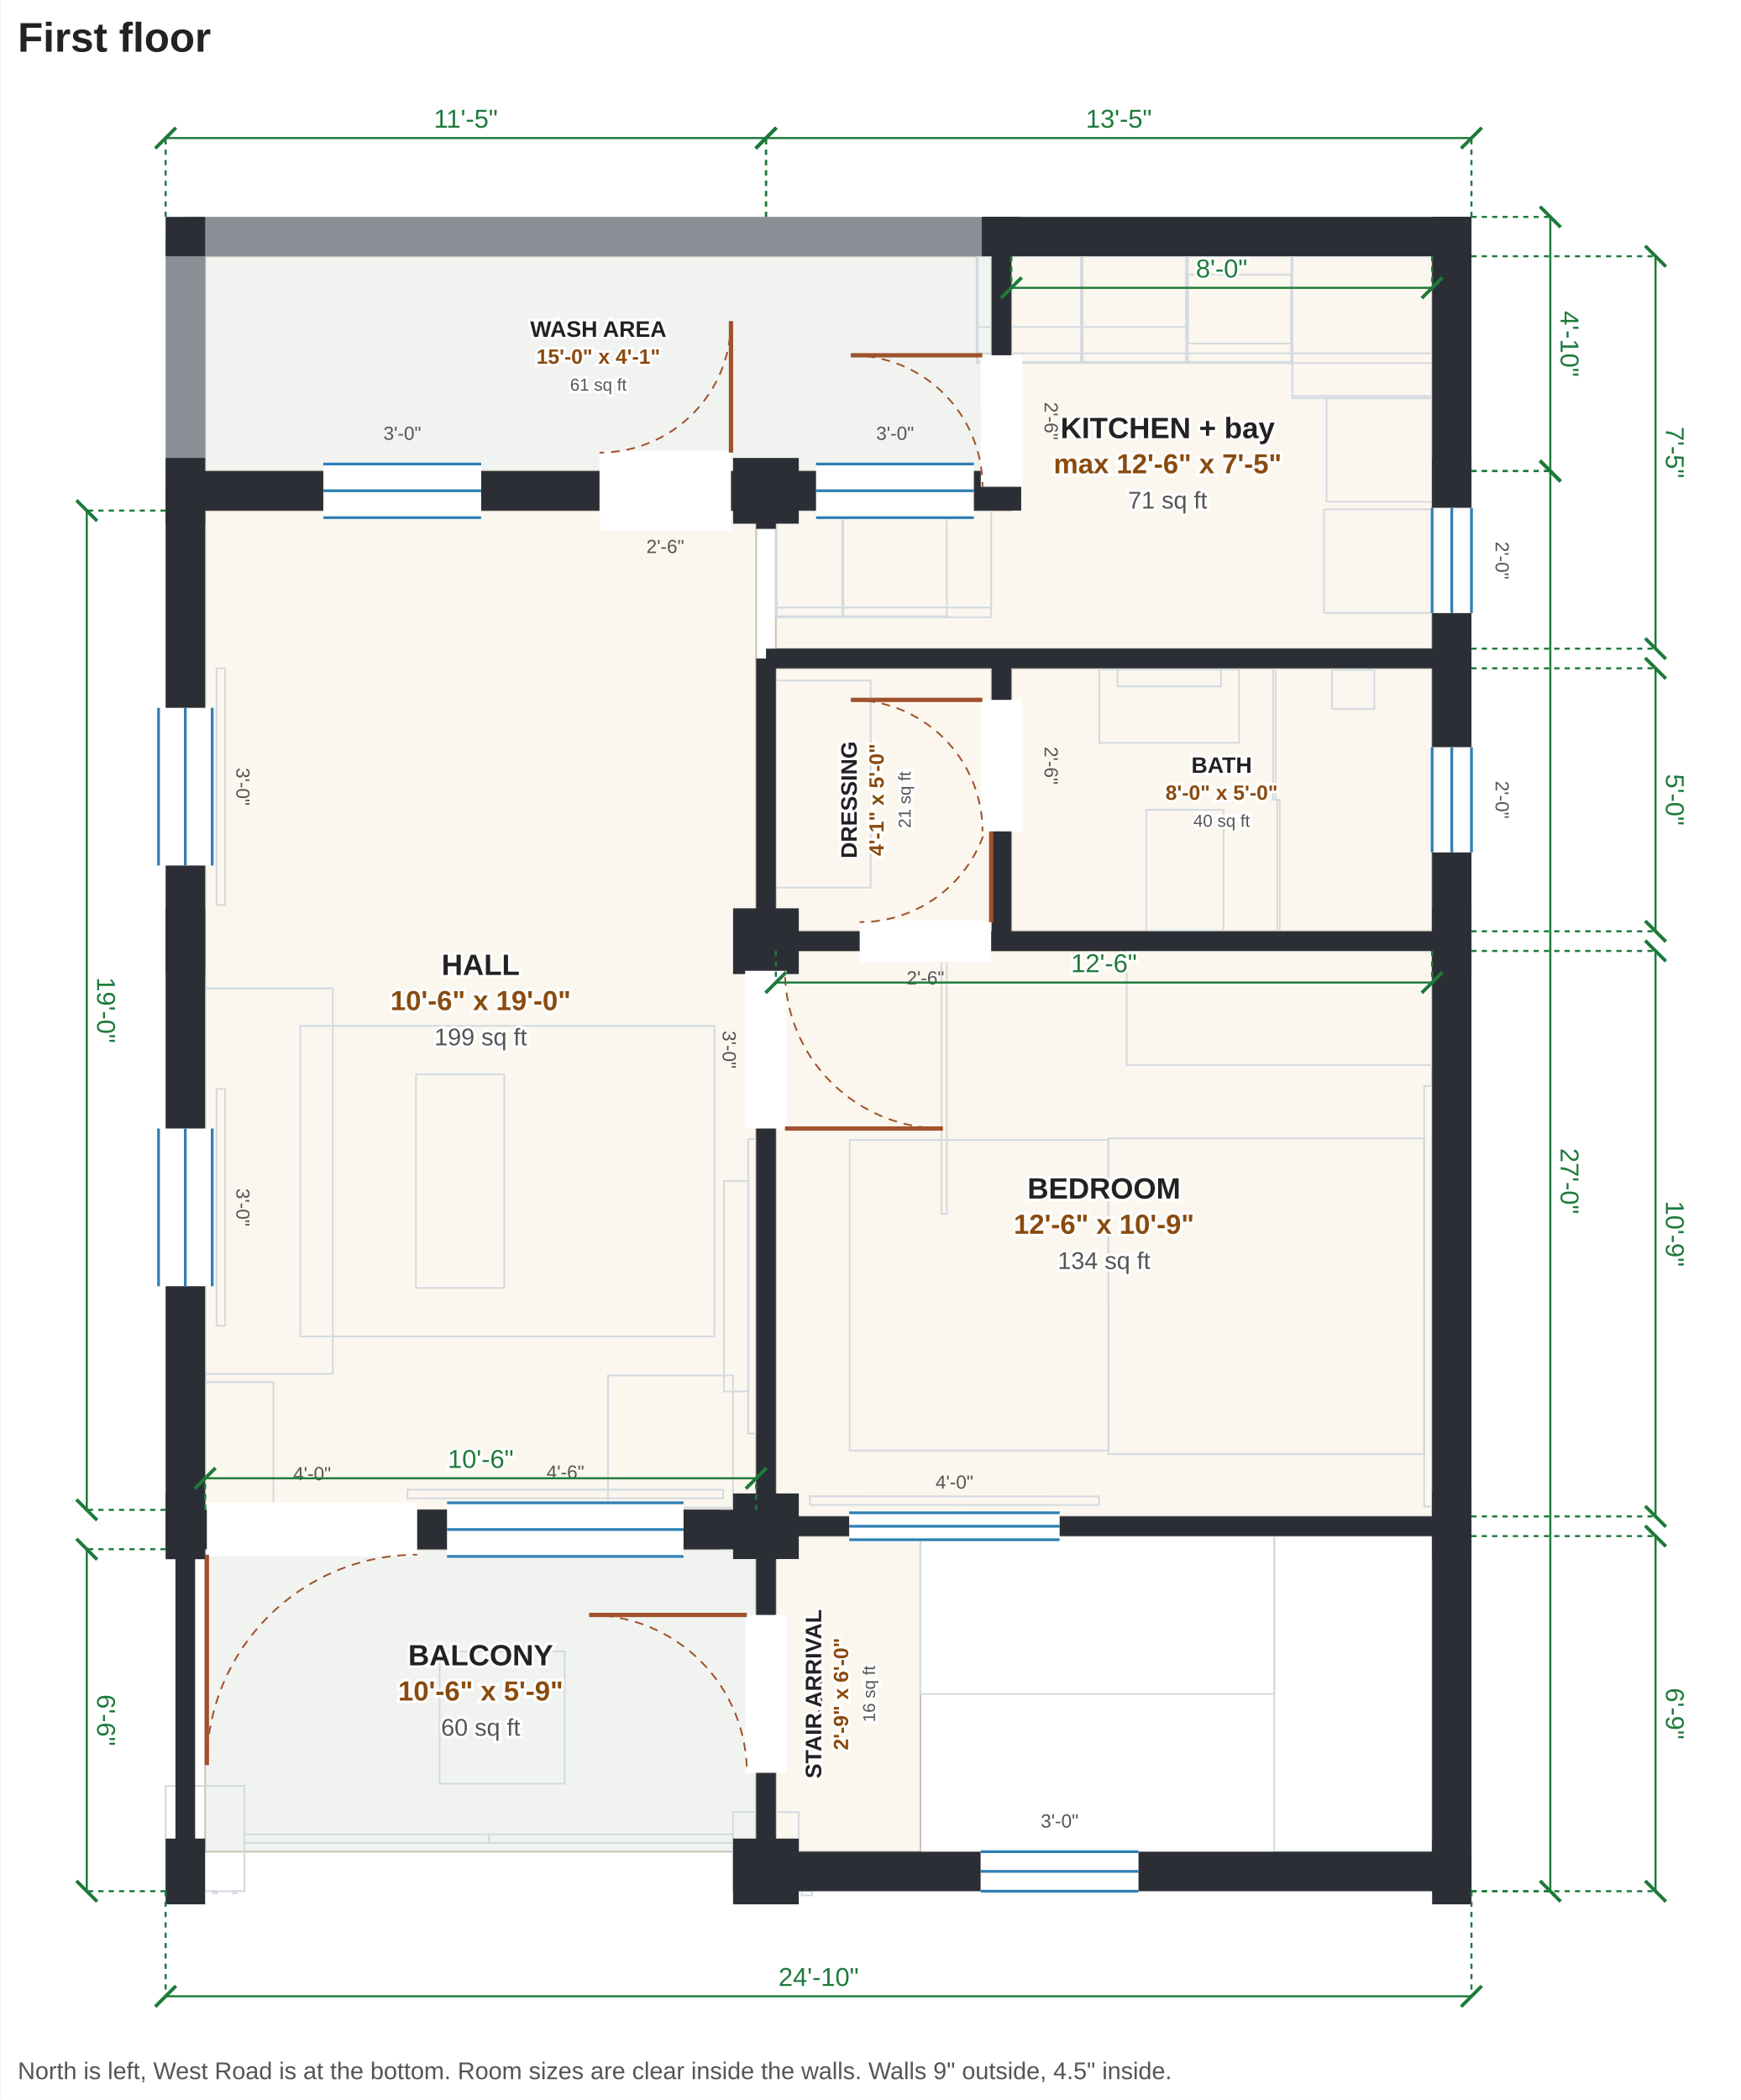
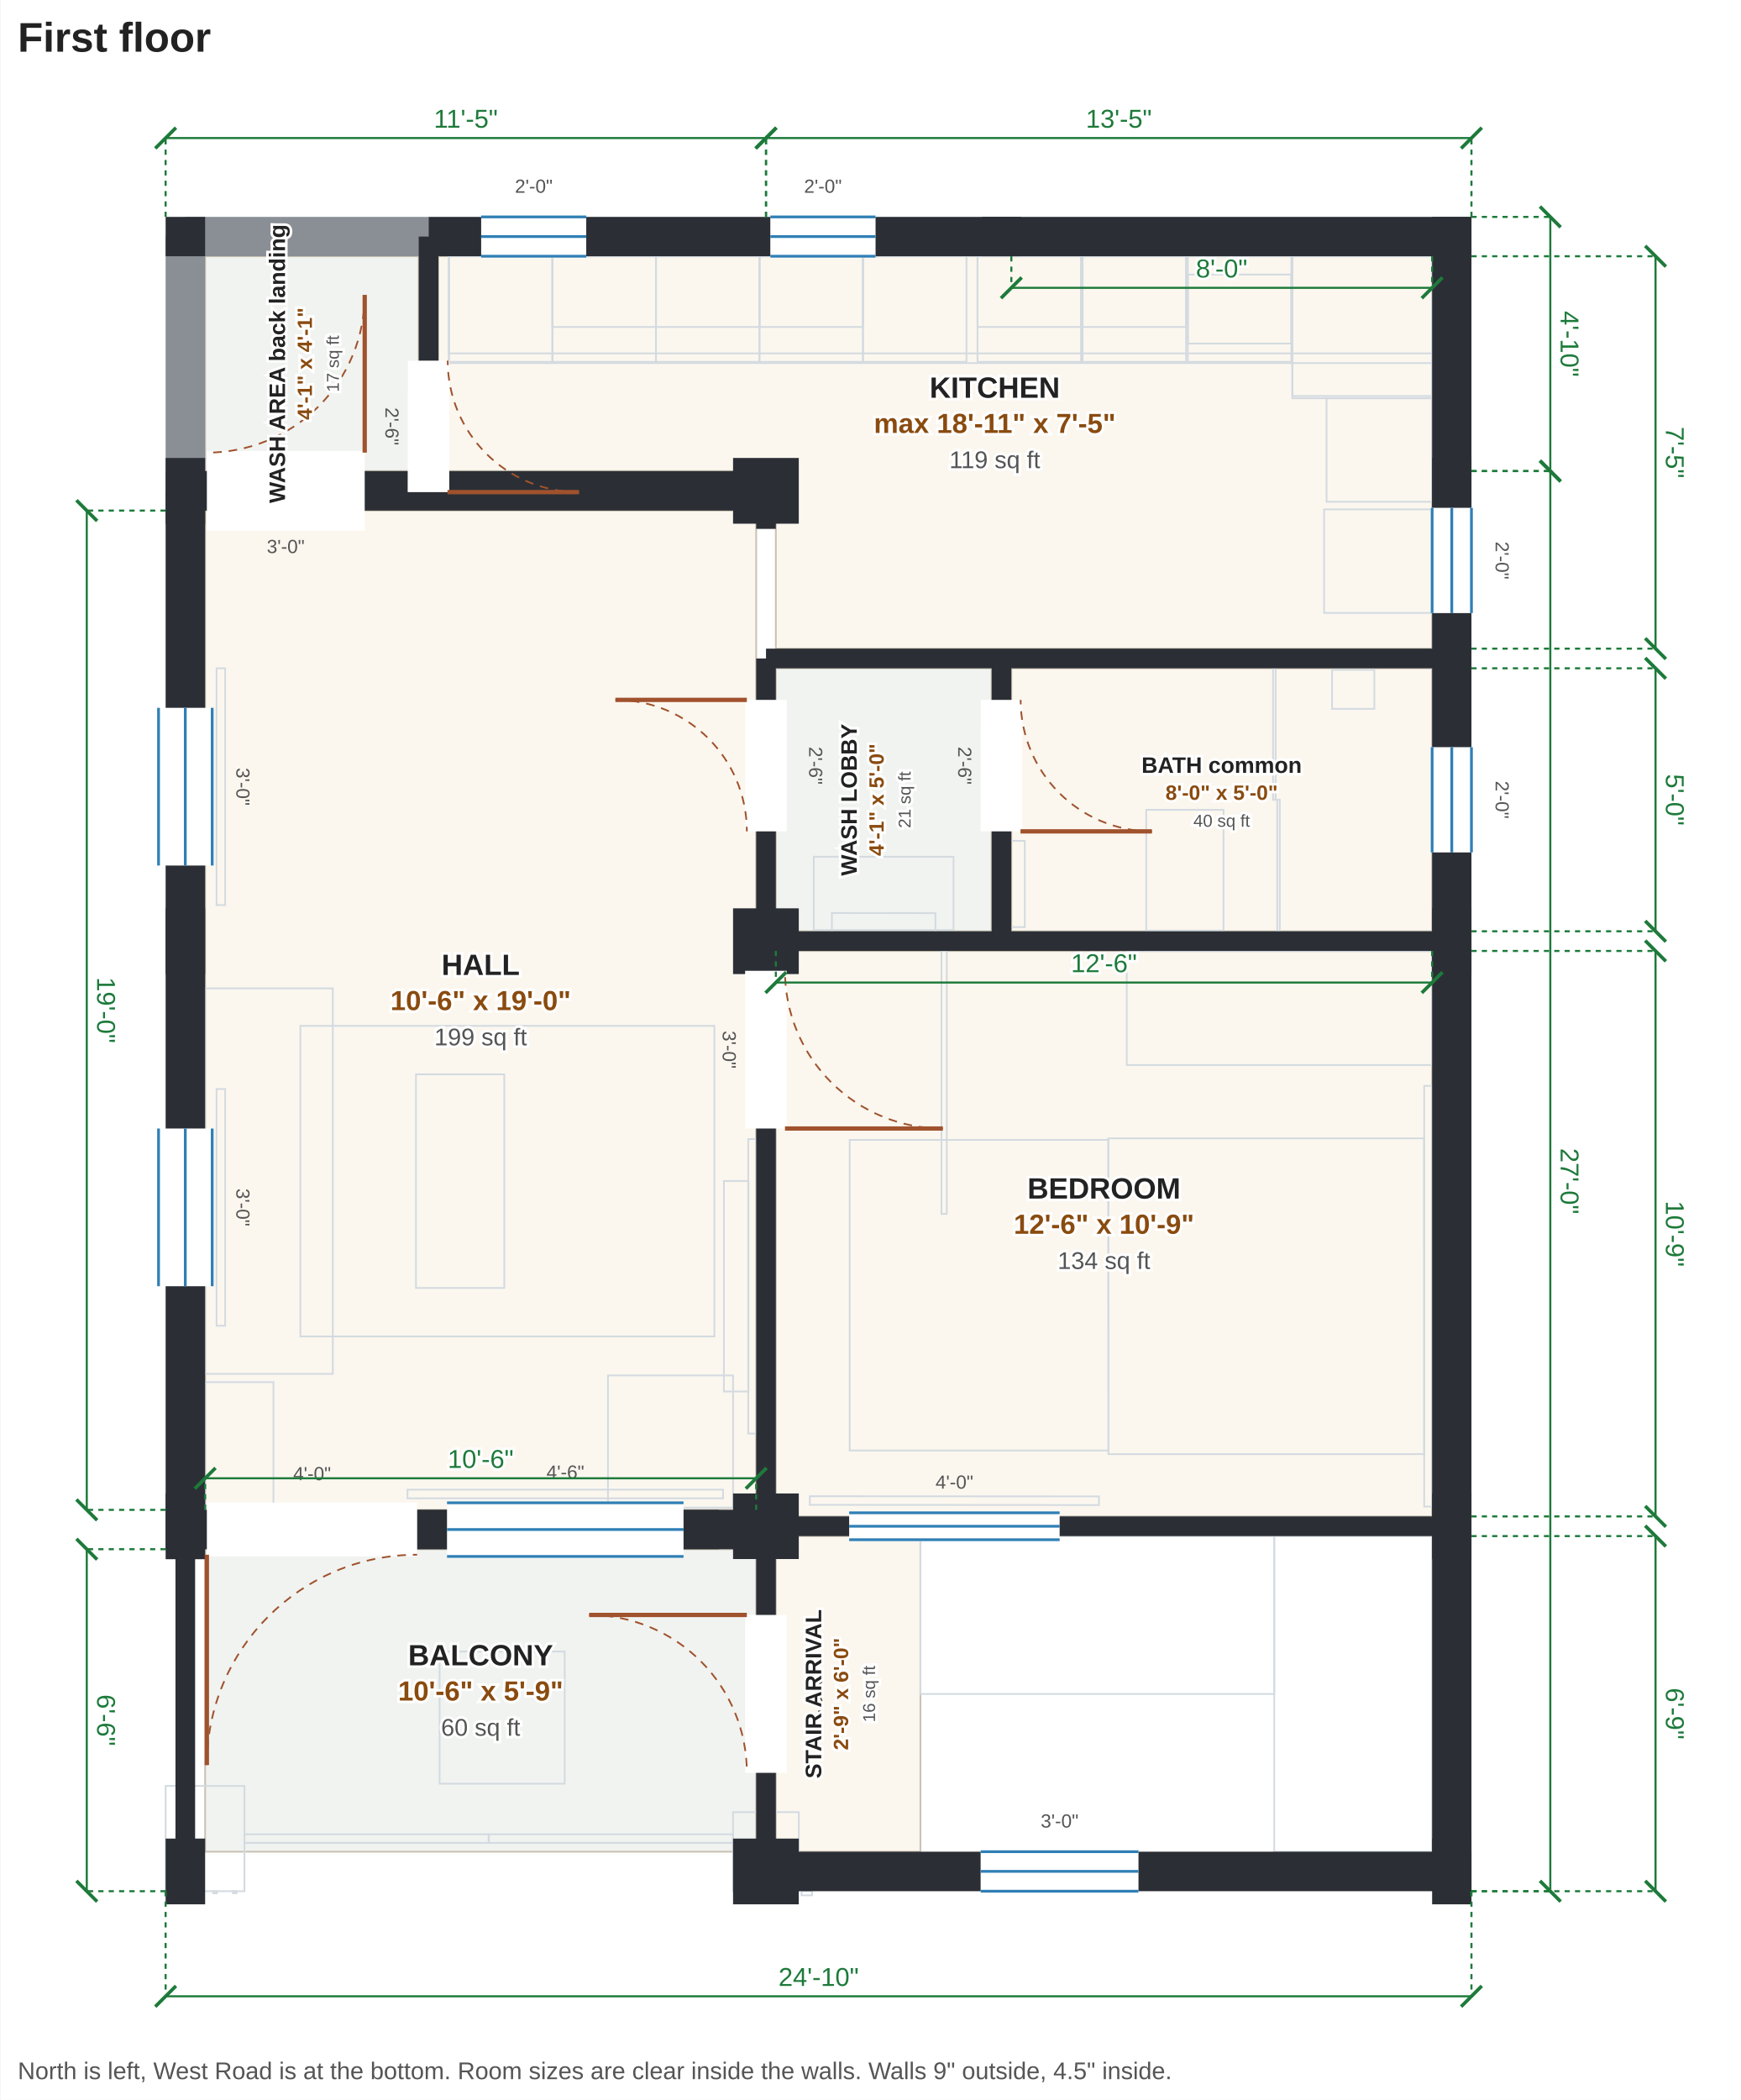
<svg xmlns="http://www.w3.org/2000/svg" viewBox="-96 -273 1009 1217" font-family="Segoe UI, Arial, sans-serif">
  <rect x="-95.72" y="-273.04" width="1009.32" height="1216.96" fill="#fff" />
  <polygon points="353.7,278.1 734.1,278.1 734.1,605.8 353.7,605.8" fill="#fbf7ef" stroke="#c9c2b4" stroke-width="1" />
-   <polygon points="353.7,22.9 490.2,22.9 490.2,-124.5 734.1,-124.5 734.1,102.9 353.7,102.9" fill="#fbf7ef" stroke="#c9c2b4" stroke-width="1" />
+   <polygon points="158.1,-124.5 734.1,-124.5 734.1,102.9 353.7,102.9 353.7,0.0 158.1,0.0" fill="#fbf7ef" stroke="#c9c2b4" stroke-width="1" />
  <polygon points="490.2,114.3 734.1,114.3 734.1,266.7 490.2,266.7" fill="#fbf7ef" stroke="#c9c2b4" stroke-width="1" />
-   <polygon points="353.7,114.3 478.8,114.3 478.8,266.7 353.7,266.7" fill="#fbf7ef" stroke="#c9c2b4" stroke-width="1" />
+   <polygon points="353.7,114.3 478.8,114.3 478.8,266.7 353.7,266.7" fill="#f1f3f0" stroke="#c9c2b4" stroke-width="1" />
  <polygon points="353.7,617.2 437.5,617.2 437.5,800.1 353.7,800.1" fill="#fbf7ef" stroke="#c9c2b4" stroke-width="1" />
-   <polygon points="22.9,-124.5 478.8,-124.5 478.8,0.0 22.9,0.0" fill="#f1f3f0" stroke="#c9c2b4" stroke-width="1" />
+   <polygon points="22.9,-124.5 146.7,-124.5 146.7,0.0 22.9,0.0" fill="#f1f3f0" stroke="#c9c2b4" stroke-width="1" />
  <polygon points="22.9,22.9 342.3,22.9 342.3,602.0 22.9,602.0" fill="#fbf7ef" stroke="#c9c2b4" stroke-width="1" />
  <polygon points="22.9,624.8 342.3,624.8 342.3,800.1 22.9,800.1" fill="#f1f3f0" stroke="#c9c2b4" stroke-width="1" />
  <polygon points="729.4,386.7 729.5,569.7 546.5,569.7 546.4,386.7" fill="none" stroke="#d3dae0" stroke-width="1" />
  <polygon points="557.1,278.2 734.1,278.2 734.1,344.2 557.1,344.2" fill="none" stroke="#d3dae0" stroke-width="1" />
  <polygon points="396.5,387.6 546.5,387.6 546.5,567.6 396.5,567.6" fill="none" stroke="#d3dae0" stroke-width="1" />
  <polygon points="653.1,-124.5 734.1,-124.5 734.1,-42.2 653.1,-42.2" fill="none" stroke="#d3dae0" stroke-width="1" />
  <polygon points="592.5,-124.5 652.5,-124.5 652.5,-63.3 592.5,-63.3" fill="none" stroke="#d3dae0" stroke-width="1" />
  <polygon points="592.5,-113.9 652.5,-113.9 652.5,-73.9 592.5,-73.9" fill="none" stroke="#d3dae0" stroke-width="1" />
  <polygon points="531.5,-124.5 591.5,-124.5 591.5,-63.3 531.5,-63.3" fill="none" stroke="#d3dae0" stroke-width="1" />
  <polygon points="470.6,-124.5 530.6,-124.5 530.6,-63.3 470.6,-63.3" fill="none" stroke="#d3dae0" stroke-width="1" />
+   <polygon points="164.2,-124.5 224.2,-124.5 224.2,-63.3 164.2,-63.3" fill="none" stroke="#d3dae0" stroke-width="1" />
+   <polygon points="224.2,-124.5 284.2,-124.5 284.2,-63.3 224.2,-63.3" fill="none" stroke="#d3dae0" stroke-width="1" />
+   <polygon points="284.2,-124.5 344.2,-124.5 344.2,-63.3 284.2,-63.3" fill="none" stroke="#d3dae0" stroke-width="1" />
+   <polygon points="344.2,-124.5 404.2,-124.5 404.2,-63.3 344.2,-63.3" fill="none" stroke="#d3dae0" stroke-width="1" />
+   <polygon points="404.2,-124.5 464.2,-124.5 464.2,-63.3 404.2,-63.3" fill="none" stroke="#d3dae0" stroke-width="1" />
+   <polygon points="224.2,-124.5 284.2,-124.5 284.2,-83.5 224.2,-83.5" fill="none" stroke="#d3dae0" stroke-width="1" />
+   <polygon points="284.2,-124.5 344.2,-124.5 344.2,-83.5 284.2,-83.5" fill="none" stroke="#d3dae0" stroke-width="1" />
+   <polygon points="344.2,-124.5 404.2,-124.5 404.2,-83.5 344.2,-83.5" fill="none" stroke="#d3dae0" stroke-width="1" />
  <polygon points="531.5,-124.5 591.5,-124.5 591.5,-83.5 531.5,-83.5" fill="none" stroke="#d3dae0" stroke-width="1" />
  <polygon points="470.6,-124.5 530.6,-124.5 530.6,-83.5 470.6,-83.5" fill="none" stroke="#d3dae0" stroke-width="1" />
  <polygon points="653.1,-124.5 734.1,-124.5 734.1,-43.5 653.1,-43.5" fill="none" stroke="#d3dae0" stroke-width="1" />
  <polygon points="734.1,-42.2 734.1,17.8 672.9,17.8 672.9,-42.2" fill="none" stroke="#d3dae0" stroke-width="1" />
  <polygon points="734.1,22.2 734.1,82.2 671.5,82.2 671.5,22.2" fill="none" stroke="#d3dae0" stroke-width="1" />
-   <polygon points="392.8,22.9 452.8,22.9 452.8,84.1 392.8,84.1" fill="none" stroke="#d3dae0" stroke-width="1" />
-   <polygon points="354.2,22.9 392.2,22.9 392.2,84.1 354.2,84.1" fill="none" stroke="#d3dae0" stroke-width="1" />
-   <polygon points="541.2,115.0 622.2,115.0 622.2,157.5 541.2,157.5" fill="none" stroke="#d3dae0" stroke-width="1" />
-   <polygon points="551.7,109.8 611.7,109.8 611.7,124.8 551.7,124.8" fill="none" stroke="#d3dae0" stroke-width="1" />
+   <polygon points="456.7,266.0 375.7,266.0 375.7,223.5 456.7,223.5" fill="none" stroke="#d3dae0" stroke-width="1" />
+   <polygon points="446.2,271.2 386.2,271.1 386.2,256.1 446.2,256.2" fill="none" stroke="#d3dae0" stroke-width="1" />
  <polygon points="613.2,266.3 568.4,266.3 568.4,196.3 613.2,196.3" fill="none" stroke="#d3dae0" stroke-width="1" />
+   <polygon points="488.5,264.3 488.5,214.3 498.0,214.3 498.0,264.3" fill="none" stroke="#d3dae0" stroke-width="1" />
  <polygon points="676.1,115.2 700.6,115.2 700.6,137.8 676.1,137.8" fill="none" stroke="#d3dae0" stroke-width="1" />
-   <polygon points="353.7,241.4 353.7,121.4 408.7,121.4 408.7,241.4" fill="none" stroke="#d3dae0" stroke-width="1" />
  <polygon points="22.9,523.2 22.9,299.8 96.9,299.8 96.9,523.2" fill="none" stroke="#d3dae0" stroke-width="1" />
  <polygon points="196.3,349.6 196.3,473.4 145.1,473.4 145.1,349.6" fill="none" stroke="#d3dae0" stroke-width="1" />
  <polygon points="318.1,321.5 318.1,501.5 78.1,501.5 78.1,321.5" fill="none" stroke="#d3dae0" stroke-width="1" />
  <polygon points="337.8,411.4 337.8,533.4 323.6,533.4 323.6,411.4" fill="none" stroke="#d3dae0" stroke-width="1" />
  <polygon points="256.4,524.1 328.9,524.1 328.9,600.7 256.4,600.7" fill="none" stroke="#d3dae0" stroke-width="1" />
  <polygon points="22.9,599.7 22.9,528.0 62.5,528.0 62.5,599.7" fill="none" stroke="#d3dae0" stroke-width="1" />
  <polygon points="323.1,595.3 140.2,595.3 140.2,590.3 323.1,590.3" fill="none" stroke="#d3dae0" stroke-width="1" />
  <polygon points="29.5,251.5 29.5,114.3 34.5,114.3 34.5,251.5" fill="none" stroke="#d3dae0" stroke-width="1" />
  <polygon points="29.5,495.3 29.5,358.1 34.5,358.1 34.5,495.3" fill="none" stroke="#d3dae0" stroke-width="1" />
  <polygon points="541.0,599.2 373.4,599.1 373.4,594.1 541.0,594.2" fill="none" stroke="#d3dae0" stroke-width="1" />
  <polygon points="45.7,790.0 187.2,790.0 187.2,795.0 45.7,795.0" fill="none" stroke="#d3dae0" stroke-width="1" />
  <polygon points="187.4,790.0 328.9,790.0 328.9,795.0 187.4,795.0" fill="none" stroke="#d3dae0" stroke-width="1" />
  <polygon points="158.8,684.1 231.3,684.1 231.3,760.7 158.8,760.7" fill="none" stroke="#d3dae0" stroke-width="1" />
  <polygon points="642.6,617.2 642.6,708.7 437.5,708.7 437.5,617.2" fill="none" stroke="#d3dae0" stroke-width="1" />
  <polygon points="642.6,617.2 734.1,617.2 734.1,800.1 642.6,800.1" fill="none" stroke="#d3dae0" stroke-width="1" />
  <polygon points="449.7,278.1 452.8,278.1 452.8,430.5 449.7,430.5" fill="none" stroke="#d3dae0" stroke-width="1" />
  <polygon points="729.5,356.3 734.1,356.3 734.1,600.1 729.5,600.1" fill="none" stroke="#d3dae0" stroke-width="1" />
-   <polygon points="470.1,-125.1 734.1,-125.1 734.1,-62.6 470.1,-62.6" fill="none" stroke="#d3dae0" stroke-width="1" />
-   <polygon points="470.1,-124.6 734.1,-124.6 734.1,-68.2 470.1,-68.2" fill="none" stroke="#d3dae0" stroke-width="1" />
-   <polygon points="353.7,22.2 478.5,22.2 478.5,84.7 353.7,84.7" fill="none" stroke="#d3dae0" stroke-width="1" />
-   <polygon points="353.7,22.7 478.5,22.7 478.5,79.1 353.7,79.1" fill="none" stroke="#d3dae0" stroke-width="1" />
+   <polygon points="164.2,-125.1 734.1,-125.1 734.1,-62.6 164.2,-62.6" fill="none" stroke="#d3dae0" stroke-width="1" />
+   <polygon points="164.2,-124.6 734.1,-124.6 734.1,-68.2 164.2,-68.2" fill="none" stroke="#d3dae0" stroke-width="1" />
  <polygon points="641.9,114.3 643.4,114.3 643.4,190.5 641.9,190.5" fill="none" stroke="#d3dae0" stroke-width="1" />
  <polygon points="644.3,190.5 645.8,190.5 645.8,266.7 644.3,266.7" fill="none" stroke="#d3dae0" stroke-width="1" />
  <polygon points="337.7,387.1 342.3,387.1 342.3,557.8 337.7,557.8" fill="none" stroke="#d3dae0" stroke-width="1" />
  <polygon points="0.0,762.0 45.7,762.0 45.7,823.0 0.0,823.0" fill="none" stroke="#d3dae0" stroke-width="1" />
  <polygon points="4.7,823.0 6.9,823.0 6.9,824.2 4.7,824.2" fill="none" stroke="#d3dae0" stroke-width="1" />
  <polygon points="16.2,823.0 18.3,823.0 18.3,824.2 16.2,824.2" fill="none" stroke="#d3dae0" stroke-width="1" />
  <polygon points="27.6,823.0 29.7,823.0 29.7,824.2 27.6,824.2" fill="none" stroke="#d3dae0" stroke-width="1" />
  <polygon points="39.0,823.0 41.1,823.0 41.1,824.2 39.0,824.2" fill="none" stroke="#d3dae0" stroke-width="1" />
  <polygon points="328.9,777.2 367.0,777.2 367.0,823.0 328.9,823.0" fill="none" stroke="#d3dae0" stroke-width="1" />
  <polygon points="368.6,823.0 374.7,823.0 374.7,825.4 368.6,825.4" fill="none" stroke="#d3dae0" stroke-width="1" />
  <polygon points="746.2,823.0 752.3,823.0 752.3,825.4 746.2,825.4" fill="none" stroke="#d3dae0" stroke-width="1" />
  <polygon points="22.9,624.8 22.9,0.0 0.0,0.0 0.0,624.8" fill="#2b2f35" />
  <polygon points="17.1,811.5 17.1,624.8 5.7,624.8 5.7,811.5" fill="#2b2f35" />
-   <polygon points="11.4,-124.5 484.5,-124.5 484.5,-147.3 11.4,-147.3" fill="#8a8f96" />
+   <polygon points="11.4,-124.5 152.4,-124.5 152.4,-147.3 11.4,-147.3" fill="#8a8f96" />
  <polygon points="22.9,11.4 22.9,-135.9 0.0,-135.9 0.0,11.4" fill="#8a8f96" />
-   <polygon points="11.4,22.9 495.9,22.9 495.9,0.0 11.4,0.0" fill="#2b2f35" />
-   <polygon points="490.2,17.1 490.2,-141.6 478.8,-141.6 478.8,17.1" fill="#2b2f35" />
-   <polygon points="473.1,-124.5 756.9,-124.5 756.9,-147.3 473.1,-147.3" fill="#2b2f35" />
+   <polygon points="11.4,22.9 348.0,22.9 348.0,0.0 11.4,0.0" fill="#2b2f35" />
+   <polygon points="158.1,11.4 158.1,-135.9 146.7,-135.9 146.7,11.4" fill="#2b2f35" />
+   <polygon points="152.4,-124.5 756.9,-124.5 756.9,-147.3 152.4,-147.3" fill="#2b2f35" />
  <polygon points="734.1,-147.3 734.1,823.0 756.9,823.0 756.9,-147.3" fill="#2b2f35" />
  <polygon points="756.9,800.1 348.0,800.1 348.0,823.0 756.9,823.0" fill="#2b2f35" />
  <polygon points="342.3,11.4 342.3,33.5 353.7,33.5 353.7,11.4" fill="#2b2f35" />
  <polygon points="342.3,108.6 342.3,811.5 353.7,811.5 353.7,108.6" fill="#2b2f35" />
  <polygon points="348.0,278.1 745.5,278.1 745.5,266.7 348.0,266.7" fill="#2b2f35" />
  <polygon points="348.0,617.2 745.5,617.2 745.5,605.8 348.0,605.8" fill="#2b2f35" />
  <polygon points="348.0,114.3 745.5,114.3 745.5,102.9 348.0,102.9" fill="#2b2f35" />
  <polygon points="478.8,108.6 478.8,272.4 490.2,272.4 490.2,108.6" fill="#2b2f35" />
  <polygon points="11.4,624.8 165.3,624.8 165.3,602.0 11.4,602.0" fill="#2b2f35" />
  <polygon points="142.5,624.8 320.8,624.8 320.8,602.0 142.5,602.0" fill="#2b2f35" />
  <polygon points="297.9,624.8 348.0,624.8 348.0,602.0 297.9,602.0" fill="#2b2f35" />
  <polygon points="0.0,-7.6 0.0,30.5 22.9,30.5 22.9,-7.6" fill="#2b2f35" />
  <polygon points="328.9,30.5 367.0,30.5 367.0,-7.6 328.9,-7.6" fill="#2b2f35" />
  <polygon points="734.1,-7.6 734.1,30.5 756.9,30.5 756.9,-7.6" fill="#2b2f35" />
  <polygon points="0.0,253.4 0.0,291.5 22.9,291.5 22.9,253.4" fill="#2b2f35" />
  <polygon points="328.9,291.5 367.0,291.5 367.0,253.4 328.9,253.4" fill="#2b2f35" />
  <polygon points="734.1,253.4 734.1,291.5 756.9,291.5 756.9,253.4" fill="#2b2f35" />
  <polygon points="0.0,592.5 0.0,630.6 22.9,630.6 22.9,592.5" fill="#2b2f35" />
  <polygon points="328.9,630.5 367.0,630.5 367.0,592.5 328.9,592.5" fill="#2b2f35" />
  <polygon points="734.1,592.5 734.1,630.6 756.9,630.6 756.9,592.5" fill="#2b2f35" />
  <polygon points="0.0,792.5 0.0,830.6 22.9,830.6 22.9,792.5" fill="#2b2f35" />
  <polygon points="328.9,830.6 367.0,830.6 367.0,792.5 328.9,792.5" fill="#2b2f35" />
  <polygon points="734.1,792.5 734.1,830.6 756.9,830.6 756.9,792.5" fill="#2b2f35" />
  <polygon points="0.0,-147.3 0.0,-124.5 22.9,-124.5 22.9,-147.3" fill="#2b2f35" />
  <polygon points="473.1,-124.5 495.9,-124.5 495.9,-147.3 473.1,-147.3" fill="#2b2f35" />
-   <polygon points="327.7,34.5 251.5,34.5 251.5,-11.7 327.7,-11.7" fill="#fff" />
-   <line x1="327.7" y1="-10.7" x2="327.7" y2="-86.9" stroke="#a0522d" stroke-width="2.5" />
-   <path d="M327.7,-86.9 A76.2,76.2 0 0 1 251.5,-10.7" fill="none" stroke="#a0522d" stroke-width="1" stroke-dasharray="5 4" />
-   <text x="289.6" y="47.5" font-size="11" fill="#555" text-anchor="middle" transform="rotate(0 289.6 47.5)">2'-6"</text>
-   <polygon points="91.4,-5.1 182.9,-5.1 182.9,28.0 91.4,28.0" fill="#fff" />
-   <line x1="91.4" y1="-4.1" x2="182.9" y2="-4.1" stroke="#2f7fb5" stroke-width="1.6" />
-   <line x1="91.4" y1="11.4" x2="182.9" y2="11.4" stroke="#2f7fb5" stroke-width="1.6" />
-   <line x1="91.4" y1="27.0" x2="182.9" y2="27.0" stroke="#2f7fb5" stroke-width="1.6" />
-   <text x="137.2" y="-18.1" font-size="11" fill="#555" text-anchor="middle" transform="rotate(0 137.2 -18.1)">3'-0"</text>
+   <polygon points="115.4,34.5 23.9,34.5 23.9,-11.7 115.4,-11.7" fill="#fff" />
+   <line x1="115.4" y1="-10.7" x2="115.4" y2="-102.1" stroke="#a0522d" stroke-width="2.5" />
+   <path d="M115.4,-102.1 A91.4,91.4 0 0 1 23.9,-10.7" fill="none" stroke="#a0522d" stroke-width="1" stroke-dasharray="5 4" />
+   <text x="69.6" y="47.5" font-size="11" fill="#555" text-anchor="middle" transform="rotate(0 69.6 47.5)">3'-0"</text>
  <polygon points="335.9,381.0 335.9,289.6 360.0,289.6 360.0,381.0" fill="#fff" />
  <line x1="359.0" y1="381.0" x2="450.5" y2="381.0" stroke="#a0522d" stroke-width="2.5" />
  <path d="M450.5,381.0 A91.4,91.4 0 0 1 359.0,289.6" fill="none" stroke="#a0522d" stroke-width="1" stroke-dasharray="5 4" />
  <text x="322.9" y="335.3" font-size="11" fill="#555" text-anchor="middle" transform="rotate(90 322.9 335.3)">3'-0"</text>
-   <polygon points="496.5,-67.1 496.6,9.1 472.5,9.1 472.4,-67.1" fill="#fff" />
-   <line x1="473.4" y1="-67.1" x2="397.2" y2="-67.1" stroke="#a0522d" stroke-width="2.5" />
-   <path d="M397.2,-67.1 A76.2,76.2 0 0 1 473.5,9.1" fill="none" stroke="#a0522d" stroke-width="1" stroke-dasharray="5 4" />
-   <text x="509.5" y="-29.0" font-size="11" fill="#555" text-anchor="middle" transform="rotate(90 509.5 -29.0)">2'-6"</text>
-   <polygon points="478.5,284.5 402.3,284.5 402.3,260.4 478.5,260.4" fill="#fff" />
-   <line x1="478.5" y1="261.4" x2="478.5" y2="185.2" stroke="#a0522d" stroke-width="2.5" />
-   <path d="M478.5,185.2 A76.2,76.2 0 0 1 402.3,261.4" fill="none" stroke="#a0522d" stroke-width="1" stroke-dasharray="5 4" />
-   <text x="440.4" y="297.5" font-size="11" fill="#555" text-anchor="middle" transform="rotate(0 440.4 297.5)">2'-6"</text>
-   <polygon points="496.5,132.6 496.6,208.8 472.5,208.8 472.4,132.6" fill="#fff" />
-   <line x1="473.4" y1="132.6" x2="397.2" y2="132.6" stroke="#a0522d" stroke-width="2.5" />
-   <path d="M397.2,132.6 A76.2,76.2 0 0 1 473.5,208.8" fill="none" stroke="#a0522d" stroke-width="1" stroke-dasharray="5 4" />
-   <text x="509.5" y="170.7" font-size="11" fill="#555" text-anchor="middle" transform="rotate(90 509.5 170.7)">2'-6"</text>
+   <polygon points="140.3,12.2 140.4,-64.0 164.5,-64.0 164.4,12.2" fill="#fff" />
+   <line x1="163.4" y1="12.2" x2="239.6" y2="12.2" stroke="#a0522d" stroke-width="2.5" />
+   <path d="M239.6,12.2 A76.2,76.2 0 0 1 163.5,-64.0" fill="none" stroke="#a0522d" stroke-width="1" stroke-dasharray="5 4" />
+   <text x="127.4" y="-25.9" font-size="11" fill="#555" text-anchor="middle" transform="rotate(90 127.4 -25.9)">2'-6"</text>
+   <polygon points="360.0,132.6 360.0,208.8 335.9,208.8 335.9,132.6" fill="#fff" />
+   <line x1="336.9" y1="132.6" x2="260.7" y2="132.6" stroke="#a0522d" stroke-width="2.5" />
+   <path d="M260.7,132.6 A76.2,76.2 0 0 1 336.9,208.8" fill="none" stroke="#a0522d" stroke-width="1" stroke-dasharray="5 4" />
+   <text x="373.0" y="170.7" font-size="11" fill="#555" text-anchor="middle" transform="rotate(90 373.0 170.7)">2'-6"</text>
+   <polygon points="472.4,208.8 472.5,132.6 496.6,132.6 496.5,208.8" fill="#fff" />
+   <line x1="495.5" y1="208.8" x2="571.7" y2="208.8" stroke="#a0522d" stroke-width="2.5" />
+   <path d="M571.7,208.8 A76.2,76.2 0 0 1 495.6,132.6" fill="none" stroke="#a0522d" stroke-width="1" stroke-dasharray="5 4" />
+   <text x="459.4" y="170.7" font-size="11" fill="#555" text-anchor="middle" transform="rotate(90 459.4 170.7)">2'-6"</text>
+   <polygon points="182.9,-148.3 243.8,-148.3 243.8,-123.5 182.9,-123.5" fill="#fff" />
+   <line x1="182.9" y1="-147.3" x2="243.8" y2="-147.3" stroke="#2f7fb5" stroke-width="1.6" />
+   <line x1="182.9" y1="-135.9" x2="243.8" y2="-135.9" stroke="#2f7fb5" stroke-width="1.6" />
+   <line x1="182.9" y1="-124.5" x2="243.8" y2="-124.5" stroke="#2f7fb5" stroke-width="1.6" />
+   <text x="213.4" y="-161.3" font-size="11" fill="#555" text-anchor="middle" transform="rotate(0 213.4 -161.3)">2'-0"</text>
+   <polygon points="350.5,-148.3 411.5,-148.3 411.5,-123.5 350.5,-123.5" fill="#fff" />
+   <line x1="350.5" y1="-147.3" x2="411.5" y2="-147.3" stroke="#2f7fb5" stroke-width="1.6" />
+   <line x1="350.5" y1="-135.9" x2="411.5" y2="-135.9" stroke="#2f7fb5" stroke-width="1.6" />
+   <line x1="350.5" y1="-124.5" x2="411.5" y2="-124.5" stroke="#2f7fb5" stroke-width="1.6" />
+   <text x="381.0" y="-161.3" font-size="11" fill="#555" text-anchor="middle" transform="rotate(0 381.0 -161.3)">2'-0"</text>
  <polygon points="757.9,21.3 757.9,82.3 733.1,82.3 733.1,21.3" fill="#fff" />
  <line x1="756.9" y1="21.3" x2="756.9" y2="82.3" stroke="#2f7fb5" stroke-width="1.6" />
  <line x1="745.5" y1="21.3" x2="745.5" y2="82.3" stroke="#2f7fb5" stroke-width="1.6" />
  <line x1="734.1" y1="21.3" x2="734.1" y2="82.3" stroke="#2f7fb5" stroke-width="1.6" />
  <text x="770.9" y="51.8" font-size="11" fill="#555" text-anchor="middle" transform="rotate(90 770.9 51.8)">2'-0"</text>
  <polygon points="757.9,160.0 757.9,221.0 733.1,221.0 733.1,160.0" fill="#fff" />
  <line x1="756.9" y1="160.0" x2="756.9" y2="221.0" stroke="#2f7fb5" stroke-width="1.6" />
  <line x1="745.5" y1="160.0" x2="745.5" y2="221.0" stroke="#2f7fb5" stroke-width="1.6" />
  <line x1="734.1" y1="160.0" x2="734.1" y2="221.0" stroke="#2f7fb5" stroke-width="1.6" />
  <text x="770.9" y="190.5" font-size="11" fill="#555" text-anchor="middle" transform="rotate(90 770.9 190.5)">2'-0"</text>
-   <polygon points="377.0,-5.1 468.5,-5.1 468.5,28.0 377.0,28.0" fill="#fff" />
-   <line x1="377.0" y1="-4.1" x2="468.5" y2="-4.1" stroke="#2f7fb5" stroke-width="1.6" />
-   <line x1="377.0" y1="11.4" x2="468.5" y2="11.4" stroke="#2f7fb5" stroke-width="1.6" />
-   <line x1="377.0" y1="27.0" x2="468.5" y2="27.0" stroke="#2f7fb5" stroke-width="1.6" />
-   <text x="422.8" y="-18.1" font-size="11" fill="#555" text-anchor="middle" transform="rotate(0 422.8 -18.1)">3'-0"</text>
  <polygon points="396.2,602.7 518.2,602.7 518.2,620.3 396.2,620.3" fill="#fff" />
  <line x1="396.2" y1="603.7" x2="518.2" y2="603.7" stroke="#2f7fb5" stroke-width="1.6" />
  <line x1="396.2" y1="611.5" x2="518.2" y2="611.5" stroke="#2f7fb5" stroke-width="1.6" />
  <line x1="396.2" y1="619.3" x2="518.2" y2="619.3" stroke="#2f7fb5" stroke-width="1.6" />
  <text x="457.2" y="589.7" font-size="11" fill="#555" text-anchor="middle" transform="rotate(0 457.2 589.7)">4'-0"</text>
  <polygon points="23.9,597.8 145.8,597.8 145.8,629.0 23.9,629.0" fill="#fff" />
  <line x1="23.9" y1="628.0" x2="23.9" y2="749.9" stroke="#a0522d" stroke-width="2.5" />
  <path d="M23.9,749.9 A121.9,121.9 0 0 1 145.8,628.0" fill="none" stroke="#a0522d" stroke-width="1" stroke-dasharray="5 4" />
  <text x="84.9" y="584.8" font-size="11" fill="#555" text-anchor="middle" transform="rotate(0 84.9 584.8)">4'-0"</text>
  <polygon points="360.0,662.9 360.0,754.4 335.9,754.4 335.9,662.9" fill="#fff" />
  <line x1="336.9" y1="662.9" x2="245.5" y2="662.9" stroke="#a0522d" stroke-width="2.5" />
  <path d="M245.5,662.9 A91.4,91.4 0 0 1 336.9,754.4" fill="none" stroke="#a0522d" stroke-width="1" stroke-dasharray="5 4" />
  <text x="373.0" y="708.7" font-size="11" fill="#555" text-anchor="middle" transform="rotate(90 373.0 708.7)">3'-0"</text>
  <polygon points="163.1,596.9 300.2,596.9 300.2,630.0 163.1,630.0" fill="#fff" />
  <line x1="163.1" y1="597.9" x2="300.2" y2="597.9" stroke="#2f7fb5" stroke-width="1.6" />
  <line x1="163.1" y1="613.4" x2="300.2" y2="613.4" stroke="#2f7fb5" stroke-width="1.6" />
  <line x1="163.1" y1="629.0" x2="300.2" y2="629.0" stroke="#2f7fb5" stroke-width="1.6" />
  <text x="231.7" y="583.9" font-size="11" fill="#555" text-anchor="middle" transform="rotate(0 231.7 583.9)">4'-6"</text>
  <polygon points="28.0,137.2 28.0,228.6 -5.1,228.6 -5.1,137.2" fill="#fff" />
  <line x1="27.0" y1="137.2" x2="27.0" y2="228.6" stroke="#2f7fb5" stroke-width="1.6" />
  <line x1="11.4" y1="137.2" x2="11.4" y2="228.6" stroke="#2f7fb5" stroke-width="1.6" />
  <line x1="-4.1" y1="137.2" x2="-4.1" y2="228.6" stroke="#2f7fb5" stroke-width="1.6" />
  <text x="41.0" y="182.9" font-size="11" fill="#555" text-anchor="middle" transform="rotate(90 41.0 182.9)">3'-0"</text>
  <polygon points="28.0,381.0 28.0,472.4 -5.1,472.4 -5.1,381.0" fill="#fff" />
  <line x1="27.0" y1="381.0" x2="27.0" y2="472.4" stroke="#2f7fb5" stroke-width="1.6" />
  <line x1="11.4" y1="381.0" x2="11.4" y2="472.4" stroke="#2f7fb5" stroke-width="1.6" />
  <line x1="-4.1" y1="381.0" x2="-4.1" y2="472.4" stroke="#2f7fb5" stroke-width="1.6" />
  <text x="41.0" y="426.7" font-size="11" fill="#555" text-anchor="middle" transform="rotate(90 41.0 426.7)">3'-0"</text>
  <polygon points="472.4,799.1 563.9,799.1 563.9,824.0 472.4,824.0" fill="#fff" />
  <line x1="472.4" y1="800.1" x2="563.9" y2="800.1" stroke="#2f7fb5" stroke-width="1.6" />
  <line x1="472.4" y1="811.5" x2="563.9" y2="811.5" stroke="#2f7fb5" stroke-width="1.6" />
  <line x1="472.4" y1="823.0" x2="563.9" y2="823.0" stroke="#2f7fb5" stroke-width="1.6" />
  <text x="518.2" y="786.1" font-size="11" fill="#555" text-anchor="middle" transform="rotate(0 518.2 786.1)">3'-0"</text>
  <g stroke="#1d7a3a" stroke-width="1.2">
    <line x1="0.0" y1="883.9" x2="756.9" y2="883.9" />
    <line x1="0.0" y1="823.0" x2="0.0" y2="883.9" stroke-dasharray="3 3" />
    <line x1="756.9" y1="823.0" x2="756.9" y2="883.9" stroke-dasharray="3 3" />
  </g>
  <line x1="-6.0" y1="889.9" x2="6.0" y2="877.9" stroke="#1d7a3a" stroke-width="2" />
  <line x1="750.9" y1="889.9" x2="762.9" y2="877.9" stroke="#1d7a3a" stroke-width="2" />
  <text x="378.5" y="877.9" font-size="15" fill="#1d7a3a" text-anchor="middle" paint-order="stroke" stroke="#fff" stroke-width="3" transform="rotate(0 378.5 877.9)">24'-10"</text>
  <g stroke="#1d7a3a" stroke-width="1.2">
    <line x1="0.0" y1="-193.0" x2="348.0" y2="-193.0" />
    <line x1="0.0" y1="-147.3" x2="0.0" y2="-193.0" stroke-dasharray="3 3" />
    <line x1="348.0" y1="-147.3" x2="348.0" y2="-193.0" stroke-dasharray="3 3" />
  </g>
  <line x1="-6.0" y1="-187.0" x2="6.0" y2="-199.0" stroke="#1d7a3a" stroke-width="2" />
  <line x1="342.0" y1="-187.0" x2="354.0" y2="-199.0" stroke="#1d7a3a" stroke-width="2" />
  <text x="174.0" y="-199.0" font-size="15" fill="#1d7a3a" text-anchor="middle" paint-order="stroke" stroke="#fff" stroke-width="3" transform="rotate(0 174.0 -199.0)">11'-5"</text>
  <g stroke="#1d7a3a" stroke-width="1.2">
    <line x1="348.0" y1="-193.0" x2="756.9" y2="-193.0" />
    <line x1="348.0" y1="-147.3" x2="348.0" y2="-193.0" stroke-dasharray="3 3" />
    <line x1="756.9" y1="-147.3" x2="756.9" y2="-193.0" stroke-dasharray="3 3" />
  </g>
  <line x1="342.0" y1="-187.0" x2="354.0" y2="-199.0" stroke="#1d7a3a" stroke-width="2" />
  <line x1="750.9" y1="-187.0" x2="762.9" y2="-199.0" stroke="#1d7a3a" stroke-width="2" />
  <text x="552.5" y="-199.0" font-size="15" fill="#1d7a3a" text-anchor="middle" paint-order="stroke" stroke="#fff" stroke-width="3" transform="rotate(0 552.5 -199.0)">13'-5"</text>
  <g stroke="#1d7a3a" stroke-width="1.2">
    <line x1="802.6" y1="0.0" x2="802.6" y2="823.0" />
    <line x1="756.9" y1="0.0" x2="802.6" y2="0.0" stroke-dasharray="3 3" />
    <line x1="756.9" y1="823.0" x2="802.6" y2="823.0" stroke-dasharray="3 3" />
  </g>
  <line x1="796.6" y1="-6.0" x2="808.6" y2="6.0" stroke="#1d7a3a" stroke-width="2" />
  <line x1="796.6" y1="817.0" x2="808.6" y2="829.0" stroke="#1d7a3a" stroke-width="2" />
  <text x="808.6" y="411.5" font-size="15" fill="#1d7a3a" text-anchor="middle" paint-order="stroke" stroke="#fff" stroke-width="3" transform="rotate(90 808.6 411.5)">27'-0"</text>
  <g stroke="#1d7a3a" stroke-width="1.2">
    <line x1="802.6" y1="-147.3" x2="802.6" y2="0.0" />
    <line x1="756.9" y1="-147.3" x2="802.6" y2="-147.3" stroke-dasharray="3 3" />
    <line x1="756.9" y1="0.0" x2="802.6" y2="0.0" stroke-dasharray="3 3" />
  </g>
  <line x1="796.6" y1="-153.3" x2="808.6" y2="-141.3" stroke="#1d7a3a" stroke-width="2" />
  <line x1="796.6" y1="-6.0" x2="808.6" y2="6.0" stroke="#1d7a3a" stroke-width="2" />
  <text x="808.6" y="-73.7" font-size="15" fill="#1d7a3a" text-anchor="middle" paint-order="stroke" stroke="#fff" stroke-width="3" transform="rotate(90 808.6 -73.7)">4'-10"</text>
  <g stroke="#1d7a3a" stroke-width="1.2">
    <line x1="863.6" y1="-124.5" x2="863.6" y2="102.9" />
    <line x1="756.9" y1="-124.5" x2="863.6" y2="-124.5" stroke-dasharray="3 3" />
    <line x1="756.9" y1="102.9" x2="863.6" y2="102.9" stroke-dasharray="3 3" />
  </g>
  <line x1="857.6" y1="-130.5" x2="869.6" y2="-118.5" stroke="#1d7a3a" stroke-width="2" />
  <line x1="857.6" y1="96.9" x2="869.6" y2="108.9" stroke="#1d7a3a" stroke-width="2" />
  <text x="869.6" y="-10.8" font-size="15" fill="#1d7a3a" text-anchor="middle" paint-order="stroke" stroke="#fff" stroke-width="3" transform="rotate(90 869.6 -10.8)">7'-5"</text>
  <g stroke="#1d7a3a" stroke-width="1.2">
    <line x1="863.6" y1="114.3" x2="863.6" y2="266.7" />
    <line x1="756.9" y1="114.3" x2="863.6" y2="114.3" stroke-dasharray="3 3" />
    <line x1="756.9" y1="266.7" x2="863.6" y2="266.7" stroke-dasharray="3 3" />
  </g>
  <line x1="857.6" y1="108.3" x2="869.6" y2="120.3" stroke="#1d7a3a" stroke-width="2" />
  <line x1="857.6" y1="260.7" x2="869.6" y2="272.7" stroke="#1d7a3a" stroke-width="2" />
  <text x="869.6" y="190.5" font-size="15" fill="#1d7a3a" text-anchor="middle" paint-order="stroke" stroke="#fff" stroke-width="3" transform="rotate(90 869.6 190.5)">5'-0"</text>
  <g stroke="#1d7a3a" stroke-width="1.2">
    <line x1="863.6" y1="278.1" x2="863.6" y2="605.8" />
    <line x1="756.9" y1="278.1" x2="863.6" y2="278.1" stroke-dasharray="3 3" />
    <line x1="756.9" y1="605.8" x2="863.6" y2="605.8" stroke-dasharray="3 3" />
  </g>
  <line x1="857.6" y1="272.1" x2="869.6" y2="284.1" stroke="#1d7a3a" stroke-width="2" />
  <line x1="857.6" y1="599.8" x2="869.6" y2="611.8" stroke="#1d7a3a" stroke-width="2" />
  <text x="869.6" y="442.0" font-size="15" fill="#1d7a3a" text-anchor="middle" paint-order="stroke" stroke="#fff" stroke-width="3" transform="rotate(90 869.6 442.0)">10'-9"</text>
  <g stroke="#1d7a3a" stroke-width="1.2">
    <line x1="863.6" y1="617.2" x2="863.6" y2="823.0" />
    <line x1="756.9" y1="617.2" x2="863.6" y2="617.2" stroke-dasharray="3 3" />
    <line x1="756.9" y1="823.0" x2="863.6" y2="823.0" stroke-dasharray="3 3" />
  </g>
  <line x1="857.6" y1="611.2" x2="869.6" y2="623.2" stroke="#1d7a3a" stroke-width="2" />
  <line x1="857.6" y1="817.0" x2="869.6" y2="829.0" stroke="#1d7a3a" stroke-width="2" />
  <text x="869.6" y="720.1" font-size="15" fill="#1d7a3a" text-anchor="middle" paint-order="stroke" stroke="#fff" stroke-width="3" transform="rotate(90 869.6 720.1)">6'-9"</text>
  <g stroke="#1d7a3a" stroke-width="1.2">
    <line x1="353.7" y1="296.4" x2="734.1" y2="296.4" />
    <line x1="353.7" y1="278.1" x2="353.7" y2="296.4" stroke-dasharray="3 3" />
    <line x1="734.1" y1="278.1" x2="734.1" y2="296.4" stroke-dasharray="3 3" />
  </g>
  <line x1="347.7" y1="302.4" x2="359.7" y2="290.4" stroke="#1d7a3a" stroke-width="2" />
  <line x1="728.1" y1="302.4" x2="740.1" y2="290.4" stroke="#1d7a3a" stroke-width="2" />
  <text x="543.9" y="290.4" font-size="15" fill="#1d7a3a" text-anchor="middle" paint-order="stroke" stroke="#fff" stroke-width="3" transform="rotate(0 543.9 290.4)">12'-6"</text>
  <g stroke="#1d7a3a" stroke-width="1.2">
    <line x1="490.2" y1="-106.2" x2="734.1" y2="-106.2" />
    <line x1="490.2" y1="-124.5" x2="490.2" y2="-106.2" stroke-dasharray="3 3" />
    <line x1="734.1" y1="-124.5" x2="734.1" y2="-106.2" stroke-dasharray="3 3" />
  </g>
  <line x1="484.2" y1="-100.2" x2="496.2" y2="-112.2" stroke="#1d7a3a" stroke-width="2" />
  <line x1="728.1" y1="-100.2" x2="740.1" y2="-112.2" stroke="#1d7a3a" stroke-width="2" />
  <text x="612.1" y="-112.2" font-size="15" fill="#1d7a3a" text-anchor="middle" paint-order="stroke" stroke="#fff" stroke-width="3" transform="rotate(0 612.1 -112.2)">8'-0"</text>
  <g stroke="#1d7a3a" stroke-width="1.2">
    <line x1="-45.7" y1="22.9" x2="-45.7" y2="602.0" />
    <line x1="0.0" y1="22.9" x2="-45.7" y2="22.9" stroke-dasharray="3 3" />
    <line x1="0.0" y1="602.0" x2="-45.7" y2="602.0" stroke-dasharray="3 3" />
  </g>
  <line x1="-51.7" y1="16.9" x2="-39.7" y2="28.9" stroke="#1d7a3a" stroke-width="2" />
  <line x1="-51.7" y1="596.0" x2="-39.7" y2="608.0" stroke="#1d7a3a" stroke-width="2" />
  <text x="-39.7" y="312.4" font-size="15" fill="#1d7a3a" text-anchor="middle" paint-order="stroke" stroke="#fff" stroke-width="3" transform="rotate(90 -39.7 312.4)">19'-0"</text>
  <g stroke="#1d7a3a" stroke-width="1.2">
    <line x1="-45.7" y1="624.8" x2="-45.7" y2="823.0" />
    <line x1="0.0" y1="624.8" x2="-45.7" y2="624.8" stroke-dasharray="3 3" />
    <line x1="0.0" y1="823.0" x2="-45.7" y2="823.0" stroke-dasharray="3 3" />
  </g>
  <line x1="-51.7" y1="618.8" x2="-39.7" y2="630.8" stroke="#1d7a3a" stroke-width="2" />
  <line x1="-51.7" y1="817.0" x2="-39.7" y2="829.0" stroke="#1d7a3a" stroke-width="2" />
  <text x="-39.7" y="723.9" font-size="15" fill="#1d7a3a" text-anchor="middle" paint-order="stroke" stroke="#fff" stroke-width="3" transform="rotate(90 -39.7 723.9)">6'-6"</text>
  <g stroke="#1d7a3a" stroke-width="1.2">
    <line x1="22.9" y1="583.7" x2="342.3" y2="583.7" />
    <line x1="22.9" y1="602.0" x2="22.9" y2="583.7" stroke-dasharray="3 3" />
    <line x1="342.3" y1="602.0" x2="342.3" y2="583.7" stroke-dasharray="3 3" />
  </g>
  <line x1="16.9" y1="589.7" x2="28.9" y2="577.7" stroke="#1d7a3a" stroke-width="2" />
  <line x1="336.3" y1="589.7" x2="348.3" y2="577.7" stroke="#1d7a3a" stroke-width="2" />
  <text x="182.6" y="577.7" font-size="15" fill="#1d7a3a" text-anchor="middle" paint-order="stroke" stroke="#fff" stroke-width="3" transform="rotate(0 182.6 577.7)">10'-6"</text>
  <g text-anchor="middle">
    <text x="543.9" y="421.6" font-size="17" font-weight="700" fill="#222" paint-order="stroke" stroke="#fff" stroke-width="3">BEDROOM</text>
    <text x="543.9" y="442.0" font-size="16" font-weight="600" fill="#8a4b0f" paint-order="stroke" stroke="#fff" stroke-width="3">12'-6" x 10'-9"</text>
    <text x="543.9" y="462.4" font-size="14" font-weight="400" fill="#555" paint-order="stroke" stroke="#fff" stroke-width="3">134 sq ft</text>
  </g>
  <g text-anchor="middle">
-     <text x="580.8" y="-19.1" font-size="17" font-weight="700" fill="#222" paint-order="stroke" stroke="#fff" stroke-width="3">KITCHEN + bay</text>
-     <text x="580.8" y="1.3" font-size="16" font-weight="600" fill="#8a4b0f" paint-order="stroke" stroke="#fff" stroke-width="3">max 12'-6" x 7'-5"</text>
-     <text x="580.8" y="21.7" font-size="14" font-weight="400" fill="#555" paint-order="stroke" stroke="#fff" stroke-width="3">71 sq ft</text>
-   </g>
-   <g text-anchor="middle">
-     <text x="612.1" y="174.9" font-size="13" font-weight="700" fill="#222" paint-order="stroke" stroke="#fff" stroke-width="3">BATH</text>
+     <text x="480.6" y="-42.5" font-size="17" font-weight="700" fill="#222" paint-order="stroke" stroke="#fff" stroke-width="3">KITCHEN</text>
+     <text x="480.6" y="-22.1" font-size="16" font-weight="600" fill="#8a4b0f" paint-order="stroke" stroke="#fff" stroke-width="3">max 18'-11" x 7'-5"</text>
+     <text x="480.6" y="-1.7" font-size="14" font-weight="400" fill="#555" paint-order="stroke" stroke="#fff" stroke-width="3">119 sq ft</text>
+   </g>
+   <g text-anchor="middle">
+     <text x="612.1" y="174.9" font-size="13" font-weight="700" fill="#222" paint-order="stroke" stroke="#fff" stroke-width="3">BATH common</text>
    <text x="612.1" y="190.5" font-size="12" font-weight="600" fill="#8a4b0f" paint-order="stroke" stroke="#fff" stroke-width="3">8'-0" x 5'-0"</text>
    <text x="612.1" y="206.1" font-size="10" font-weight="400" fill="#555" paint-order="stroke" stroke="#fff" stroke-width="3">40 sq ft</text>
  </g>
  <g text-anchor="middle" transform="rotate(-90 416.2 190.5)">
-     <text x="416.2" y="174.9" font-size="13" font-weight="700" fill="#222" paint-order="stroke" stroke="#fff" stroke-width="3">DRESSING</text>
+     <text x="416.2" y="174.9" font-size="13" font-weight="700" fill="#222" paint-order="stroke" stroke="#fff" stroke-width="3">WASH LOBBY</text>
    <text x="416.2" y="190.5" font-size="12" font-weight="600" fill="#8a4b0f" paint-order="stroke" stroke="#fff" stroke-width="3">4'-1" x 5'-0"</text>
    <text x="416.2" y="206.1" font-size="10" font-weight="400" fill="#555" paint-order="stroke" stroke="#fff" stroke-width="3">21 sq ft</text>
  </g>
  <g text-anchor="middle" transform="rotate(-90 395.6 708.7)">
    <text x="395.6" y="693.1" font-size="13" font-weight="700" fill="#222" paint-order="stroke" stroke="#fff" stroke-width="3">STAIR ARRIVAL</text>
    <text x="395.6" y="708.7" font-size="12" font-weight="600" fill="#8a4b0f" paint-order="stroke" stroke="#fff" stroke-width="3">2'-9" x 6'-0"</text>
    <text x="395.6" y="724.3" font-size="10" font-weight="400" fill="#555" paint-order="stroke" stroke="#fff" stroke-width="3">16 sq ft</text>
  </g>
-   <g text-anchor="middle">
-     <text x="250.8" y="-77.8" font-size="13" font-weight="700" fill="#222" paint-order="stroke" stroke="#fff" stroke-width="3">WASH AREA</text>
-     <text x="250.8" y="-62.2" font-size="12" font-weight="600" fill="#8a4b0f" paint-order="stroke" stroke="#fff" stroke-width="3">15'-0" x 4'-1"</text>
-     <text x="250.8" y="-46.6" font-size="10" font-weight="400" fill="#555" paint-order="stroke" stroke="#fff" stroke-width="3">61 sq ft</text>
+   <g text-anchor="middle" transform="rotate(-90 84.8 -62.2)">
+     <text x="84.8" y="-77.8" font-size="13" font-weight="700" fill="#222" paint-order="stroke" stroke="#fff" stroke-width="3">WASH AREA back landing</text>
+     <text x="84.8" y="-62.2" font-size="12" font-weight="600" fill="#8a4b0f" paint-order="stroke" stroke="#fff" stroke-width="3">4'-1" x 4'-1"</text>
+     <text x="84.8" y="-46.6" font-size="10" font-weight="400" fill="#555" paint-order="stroke" stroke="#fff" stroke-width="3">17 sq ft</text>
  </g>
  <g text-anchor="middle">
    <text x="182.6" y="292.0" font-size="17" font-weight="700" fill="#222" paint-order="stroke" stroke="#fff" stroke-width="3">HALL</text>
    <text x="182.6" y="312.4" font-size="16" font-weight="600" fill="#8a4b0f" paint-order="stroke" stroke="#fff" stroke-width="3">10'-6" x 19'-0"</text>
    <text x="182.6" y="332.8" font-size="14" font-weight="400" fill="#555" paint-order="stroke" stroke="#fff" stroke-width="3">199 sq ft</text>
  </g>
  <g text-anchor="middle">
    <text x="182.6" y="692.1" font-size="17" font-weight="700" fill="#222" paint-order="stroke" stroke="#fff" stroke-width="3">BALCONY</text>
    <text x="182.6" y="712.5" font-size="16" font-weight="600" fill="#8a4b0f" paint-order="stroke" stroke="#fff" stroke-width="3">10'-6" x 5'-9"</text>
    <text x="182.6" y="732.9" font-size="14" font-weight="400" fill="#555" paint-order="stroke" stroke="#fff" stroke-width="3">60 sq ft</text>
  </g>
  <text x="-85.72" y="-243.04" font-size="24" font-weight="700" fill="#222">First floor</text>
  <text x="-85.72" y="931.92" font-size="14" fill="#555">North is left, West Road is at the bottom. Room sizes are clear inside the walls. Walls 9" outside, 4.5" inside.</text>
</svg>
